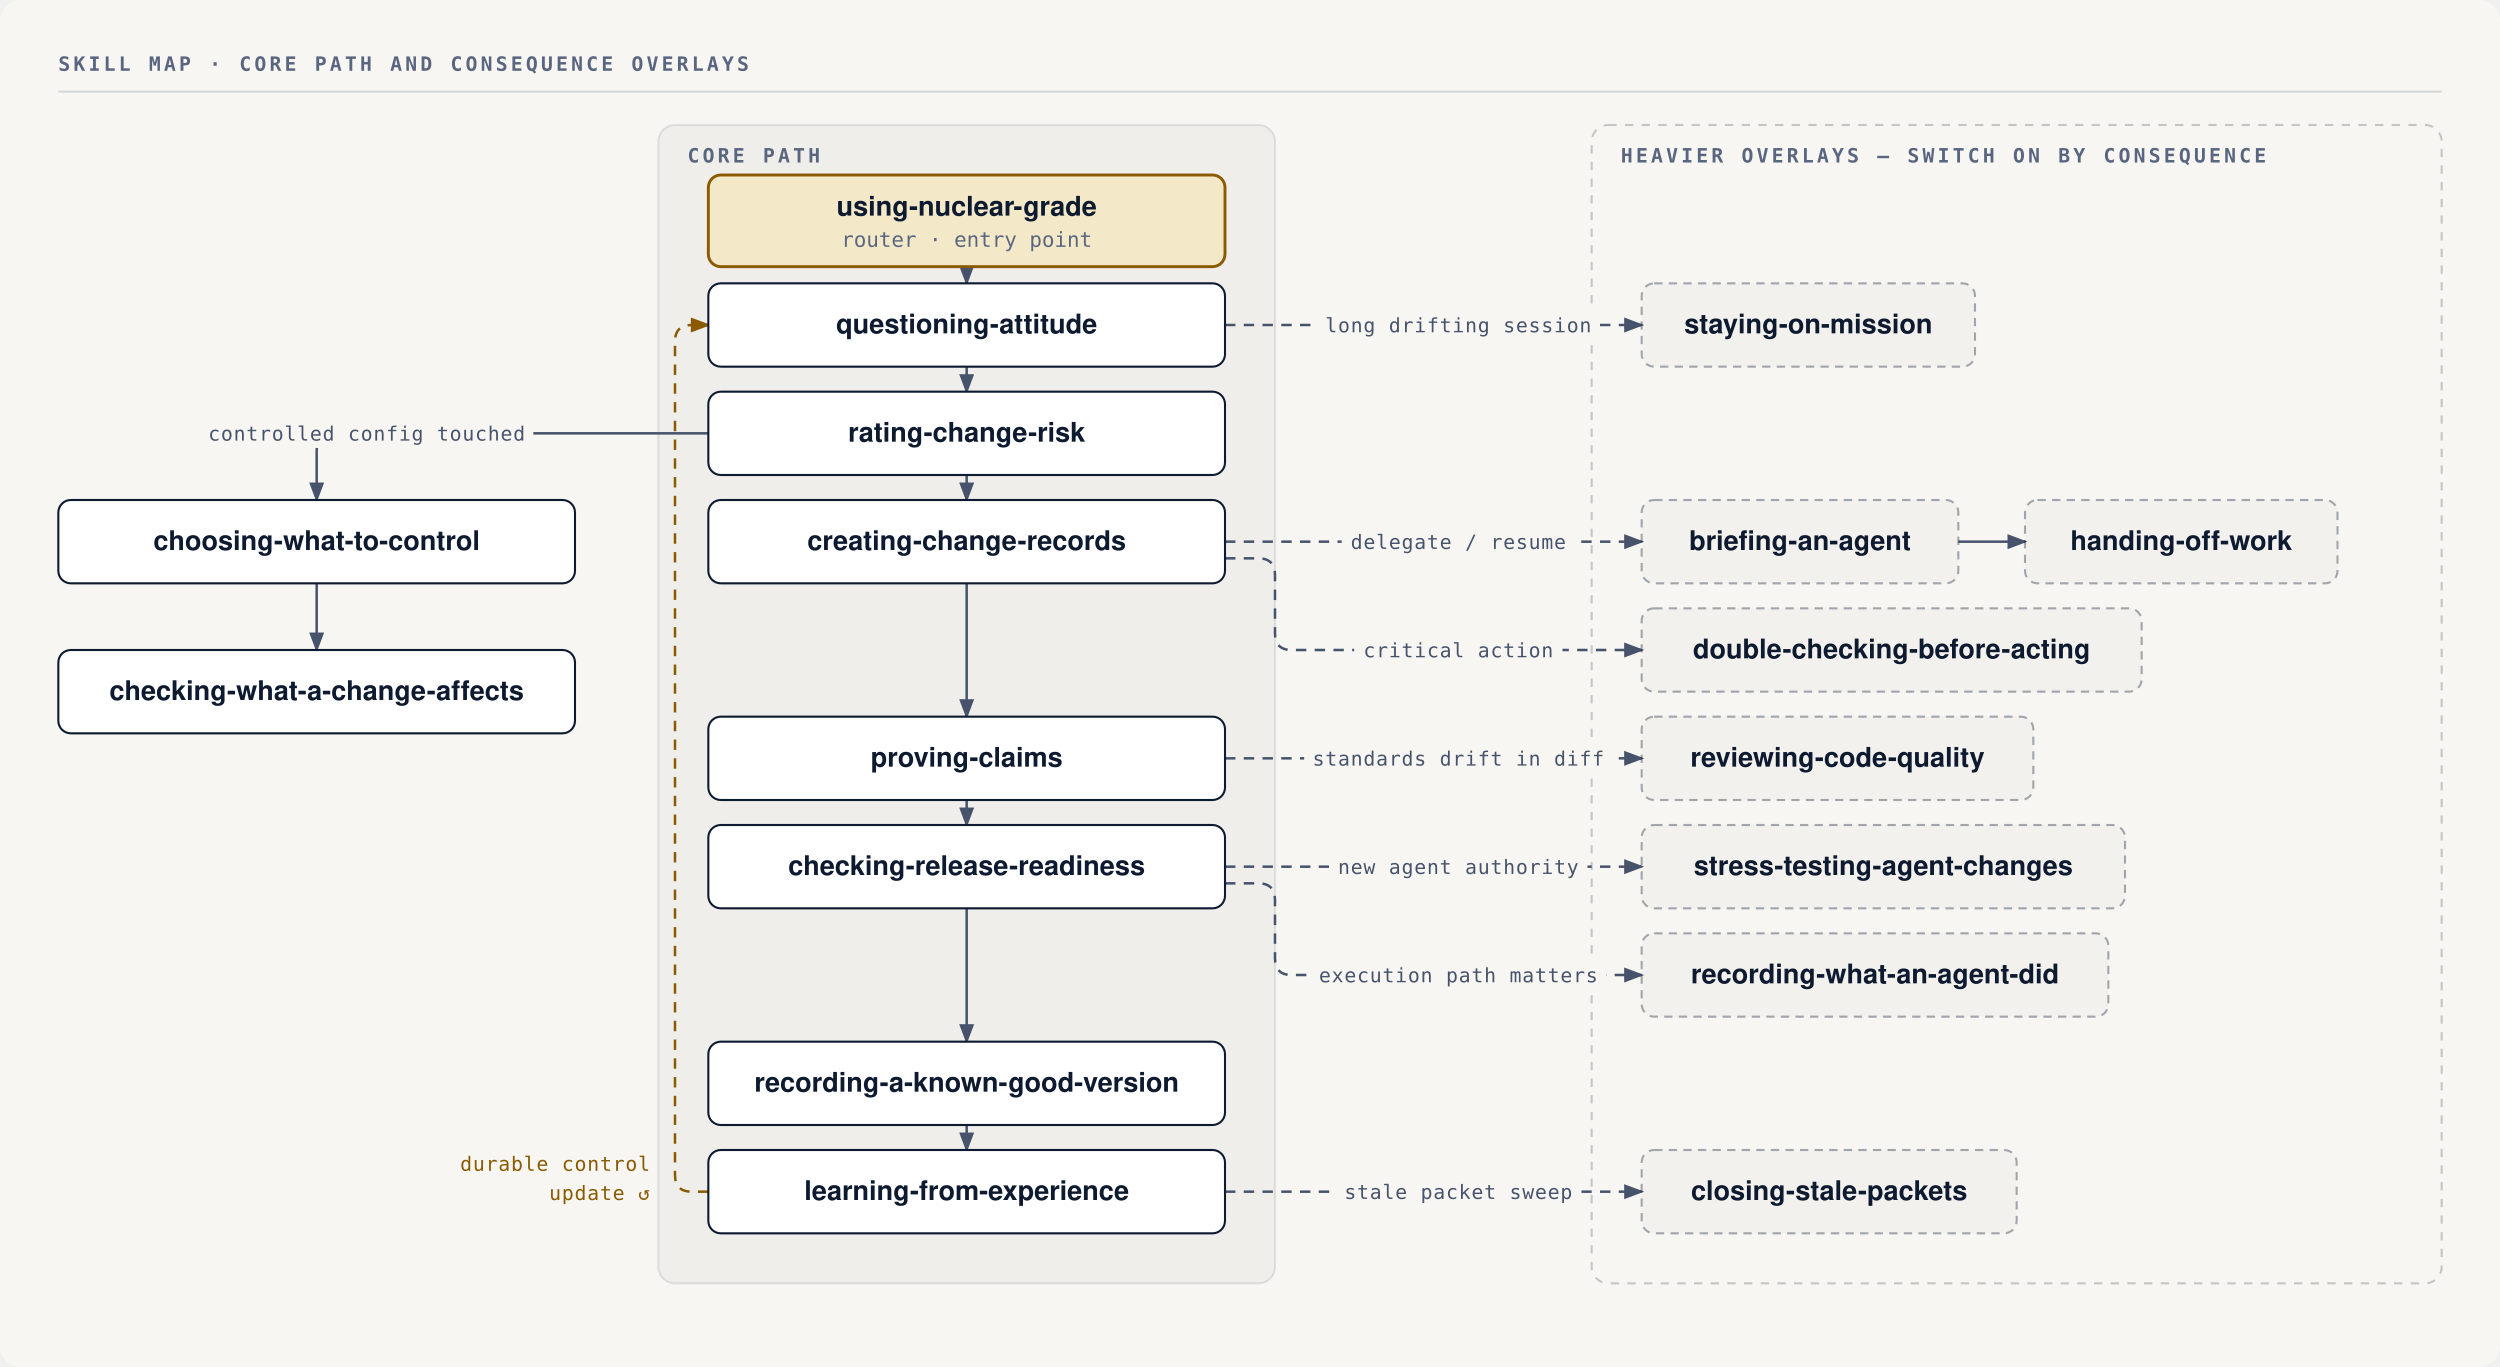
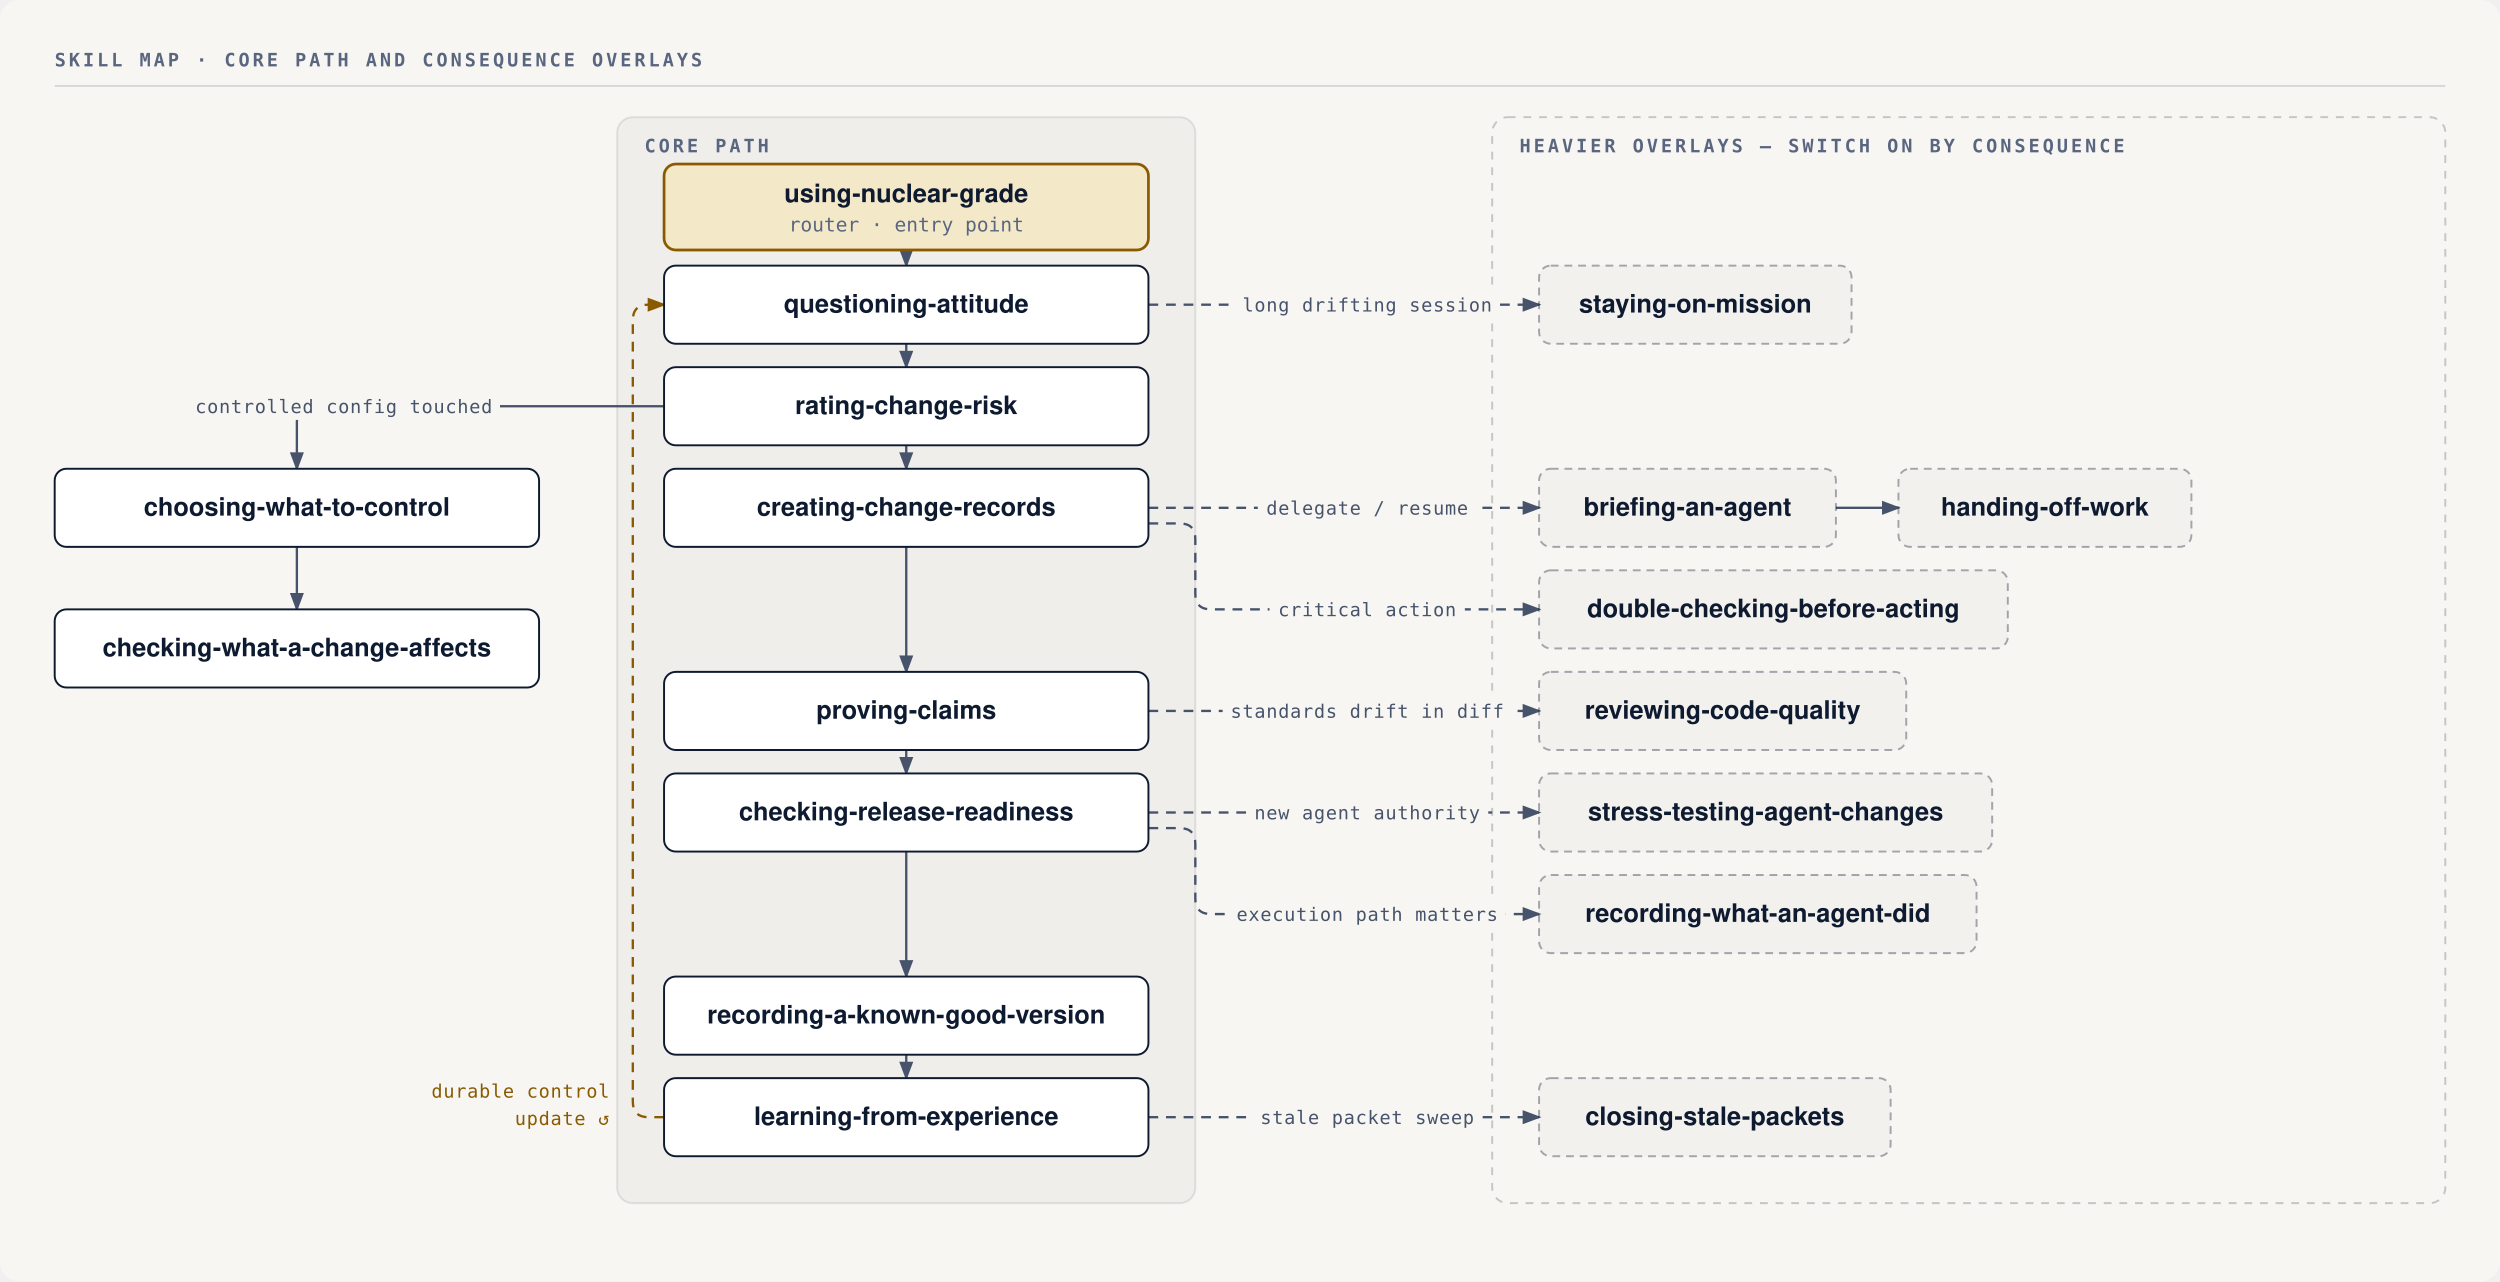
- <svg xmlns="http://www.w3.org/2000/svg" viewBox="0 0 1200 656" width="1200" height="656" role="img" aria-labelledby="t d">
+ <svg xmlns="http://www.w3.org/2000/svg" viewBox="0 0 1280 656" width="1280" height="656" role="img" aria-labelledby="t d">
  <style>
.bg{fill:#F7F6F2} .ink{fill:#0E1A30} .muted{fill:#46536B} .soft{fill:#5A6680}
.acc{fill:#8A5A00} .lnk{fill:#2F4F94}
.n-step{fill:#FFFFFF;stroke:#0E1A30} .n-store{fill:rgba(14,26,48,0.05);stroke:#46536B}
.n-focal{fill:rgba(255,210,77,0.22);stroke:#8A5A00} .n-ext{fill:rgba(14,26,48,0.03);stroke:rgba(14,26,48,0.32)}
.n-opt{fill:rgba(14,26,48,0.02);stroke:rgba(14,26,48,0.36);stroke-dasharray:4 3}
.n-indep{fill:rgba(47,79,148,0.07);stroke:#2F4F94}
.grp{fill:none;stroke:rgba(14,26,48,0.22);stroke-dasharray:4 4}
.band{fill:rgba(14,26,48,0.035);stroke:rgba(14,26,48,0.10)}
.ln{fill:none;stroke:#46536B} .ln-acc{fill:none;stroke:#8A5A00} .ln-lnk{fill:none;stroke:#2F4F94}
.life{stroke:rgba(14,26,48,0.25);stroke-dasharray:3 4}
.mask{fill:#F7F6F2} .rule{stroke:rgba(14,26,48,0.14)}
.name{font-family:system-ui, -apple-system, 'Segoe UI', Helvetica, Arial, sans-serif;font-size:13px;font-weight:600}
+ .nm{font-family:system-ui, -apple-system, 'Segoe UI', Helvetica, Arial, sans-serif;font-size:12px;font-weight:600}
.sub{font-family:ui-monospace, SFMono-Regular, Menlo, Consolas, monospace;font-size:10px}
.eye{font-family:ui-monospace, SFMono-Regular, Menlo, Consolas, monospace;font-size:9.5px;font-weight:600;letter-spacing:0.16em}
.lbl{font-family:ui-monospace, SFMono-Regular, Menlo, Consolas, monospace;font-size:9.5px;letter-spacing:0.04em}
.ttl{font-family:'Iowan Old Style', Georgia, 'Times New Roman', serif;font-size:22px}
.call{font-family:'Iowan Old Style', Georgia, 'Times New Roman', serif;font-style:italic;font-size:14px}
@media (prefers-color-scheme: dark){
.bg{fill:#0E1A30} .ink{fill:#F4F7FC} .muted{fill:#B3C2DA} .soft{fill:#9DB0CE}
.acc{fill:#FFD24D} .lnk{fill:#8FB0E6}
.n-step{fill:#16263F;stroke:#D7E0EE} .n-store{fill:rgba(244,247,252,0.05);stroke:#9DB0CE}
.n-focal{fill:rgba(255,210,77,0.14);stroke:#FFD24D} .n-ext{fill:rgba(244,247,252,0.03);stroke:rgba(244,247,252,0.34)}
.n-opt{fill:rgba(244,247,252,0.02);stroke:rgba(244,247,252,0.40)}
.n-indep{fill:rgba(143,176,230,0.10);stroke:#8FB0E6}
.grp{stroke:rgba(244,247,252,0.26)} .band{fill:rgba(244,247,252,0.035);stroke:rgba(244,247,252,0.10)}
.ln{stroke:#9DB0CE} .ln-acc{stroke:#FFD24D} .ln-lnk{stroke:#8FB0E6}
.life{stroke:rgba(244,247,252,0.28)} .mask{fill:#0E1A30} .rule{stroke:rgba(244,247,252,0.16)}
}
</style>
  <defs>
    <marker id="m-muted" markerWidth="8" markerHeight="6" refX="7" refY="3" orient="auto">
      <polygon class="muted" points="0 0, 8 3, 0 6" />
    </marker>
    <marker id="m-acc" markerWidth="8" markerHeight="6" refX="7" refY="3" orient="auto">
      <polygon class="acc" points="0 0, 8 3, 0 6" />
    </marker>
    <marker id="m-lnk" markerWidth="8" markerHeight="6" refX="7" refY="3" orient="auto">
      <polygon class="lnk" points="0 0, 8 3, 0 6" />
    </marker>
  </defs>
-   <rect class="bg" width="1200" height="656" rx="10" />
+   <rect class="bg" width="1280" height="656" rx="10" />
  <text x="28" y="34" class="eye soft">SKILL MAP · CORE PATH AND CONSEQUENCE OVERLAYS</text>
-   <line class="rule" x1="28" y1="44" x2="1172" y2="44" />
-   <rect class="grp" x="764" y="60" width="408" height="556" rx="8" />
+   <line class="rule" x1="28" y1="44" x2="1252" y2="44" />
+   <rect class="grp" x="764" y="60" width="488" height="556" rx="8" />
  <text x="778" y="78" class="eye soft" text-anchor="start">HEAVIER OVERLAYS — SWITCH ON BY CONSEQUENCE</text>
  <rect class="band" x="316" y="60" width="296" height="556" rx="8" />
  <text x="330" y="78" class="eye soft" text-anchor="start">CORE PATH</text>
  <path class="ln" stroke-width="1.2" d="M588,156.0 L788,156.0" stroke-dasharray="5 4" marker-end="url(#m-muted)" />
  <path class="ln" stroke-width="1.2" d="M588,260.0 L788,260.0" stroke-dasharray="5 4" marker-end="url(#m-muted)" />
  <path class="ln" stroke-width="1.2" d="M940,260.0 L972,260.0" marker-end="url(#m-muted)" />
  <path class="ln" stroke-width="1.2" d="M588,268.0 L604,268.0 Q612,268.0 612,276.0 L612,304 Q612,312 620,312 L788,312.0" stroke-dasharray="5 4" marker-end="url(#m-muted)" />
  <path class="ln" stroke-width="1.2" d="M588,364.0 L788,364.0" stroke-dasharray="5 4" marker-end="url(#m-muted)" />
  <path class="ln" stroke-width="1.2" d="M588,416.0 L788,416.0" stroke-dasharray="5 4" marker-end="url(#m-muted)" />
  <path class="ln" stroke-width="1.2" d="M588,424.0 L604,424.0 Q612,424.0 612,432.0 L612,460 Q612,468 620,468 L788,468.0" stroke-dasharray="5 4" marker-end="url(#m-muted)" />
  <path class="ln" stroke-width="1.2" d="M588,572.0 L788,572.0" stroke-dasharray="5 4" marker-end="url(#m-muted)" />
  <path class="ln" stroke-width="1.2" d="M464.0,128 L464.0,136" marker-end="url(#m-muted)" />
  <path class="ln" stroke-width="1.2" d="M464.0,176 L464.0,188" marker-end="url(#m-muted)" />
  <path class="ln" stroke-width="1.2" d="M464.0,228 L464.0,240" marker-end="url(#m-muted)" />
  <path class="ln" stroke-width="1.2" d="M464.0,280 L464.0,344" marker-end="url(#m-muted)" />
  <path class="ln" stroke-width="1.2" d="M464.0,384 L464.0,396" marker-end="url(#m-muted)" />
  <path class="ln" stroke-width="1.2" d="M464.0,436 L464.0,500" marker-end="url(#m-muted)" />
  <path class="ln" stroke-width="1.2" d="M464.0,540 L464.0,552" marker-end="url(#m-muted)" />
  <path class="ln" stroke-width="1.2" d="M340,208.0 L160.0,208.0 Q152.0,208.0 152.0,216.0 L152.0,240" marker-end="url(#m-muted)" />
  <path class="ln" stroke-width="1.2" d="M152.0,280 L152.0,312" marker-end="url(#m-muted)" />
  <path class="ln-acc" stroke-width="1.2" d="M340,572.0 L332,572.0 Q324,572.0 324,564.0 L324,164.0 Q324,156.0 332,156.0 L340,156.0" stroke-dasharray="5 4" marker-end="url(#m-acc)" />
  <rect class="n-focal" stroke-width="1.4" x="340" y="84" width="248" height="44" rx="6" />
  <text x="464.0" y="103.5" class="name ink" text-anchor="middle">using-nuclear-grade</text>
  <text x="464.0" y="118.5" class="sub soft" text-anchor="middle">router · entry point</text>
  <rect class="n-step" stroke-width="1" x="340" y="136" width="248" height="40" rx="6" />
  <text x="464.0" y="160.0" class="name ink" text-anchor="middle">questioning-attitude</text>
  <rect class="n-opt" stroke-width="1" x="788" y="136" width="160" height="40" rx="6" />
  <text x="868.0" y="160.0" class="name ink" text-anchor="middle">staying-on-mission</text>
  <rect class="n-step" stroke-width="1" x="340" y="188" width="248" height="40" rx="6" />
  <text x="464.0" y="212.0" class="name ink" text-anchor="middle">rating-change-risk</text>
  <rect class="n-step" stroke-width="1" x="340" y="240" width="248" height="40" rx="6" />
  <text x="464.0" y="264.0" class="name ink" text-anchor="middle">creating-change-records</text>
  <rect class="n-opt" stroke-width="1" x="788" y="240" width="152" height="40" rx="6" />
  <text x="864.0" y="264.0" class="name ink" text-anchor="middle">briefing-an-agent</text>
  <rect class="n-opt" stroke-width="1" x="972" y="240" width="150" height="40" rx="6" />
  <text x="1047.0" y="264.0" class="name ink" text-anchor="middle">handing-off-work</text>
  <rect class="n-opt" stroke-width="1" x="788" y="292" width="240" height="40" rx="6" />
  <text x="908.0" y="316.0" class="name ink" text-anchor="middle">double-checking-before-acting</text>
  <rect class="n-step" stroke-width="1" x="340" y="344" width="248" height="40" rx="6" />
  <text x="464.0" y="368.0" class="name ink" text-anchor="middle">proving-claims</text>
  <rect class="n-opt" stroke-width="1" x="788" y="344" width="188" height="40" rx="6" />
  <text x="882.0" y="368.0" class="name ink" text-anchor="middle">reviewing-code-quality</text>
  <rect class="n-step" stroke-width="1" x="340" y="396" width="248" height="40" rx="6" />
  <text x="464.0" y="420.0" class="name ink" text-anchor="middle">checking-release-readiness</text>
  <rect class="n-opt" stroke-width="1" x="788" y="396" width="232" height="40" rx="6" />
  <text x="904.0" y="420.0" class="name ink" text-anchor="middle">stress-testing-agent-changes</text>
  <rect class="n-opt" stroke-width="1" x="788" y="448" width="224" height="40" rx="6" />
  <text x="900.0" y="472.0" class="name ink" text-anchor="middle">recording-what-an-agent-did</text>
  <rect class="n-step" stroke-width="1" x="340" y="500" width="248" height="40" rx="6" />
  <text x="464.0" y="524.0" class="name ink" text-anchor="middle">recording-a-known-good-version</text>
  <rect class="n-step" stroke-width="1" x="340" y="552" width="248" height="40" rx="6" />
  <text x="464.0" y="576.0" class="name ink" text-anchor="middle">learning-from-experience</text>
  <rect class="n-opt" stroke-width="1" x="788" y="552" width="180" height="40" rx="6" />
  <text x="878.0" y="576.0" class="name ink" text-anchor="middle">closing-stale-packets</text>
  <rect class="n-step" stroke-width="1" x="28" y="240" width="248" height="40" rx="6" />
  <text x="152.0" y="264.0" class="name ink" text-anchor="middle">choosing-what-to-control</text>
  <rect class="n-step" stroke-width="1" x="28" y="312" width="248" height="40" rx="6" />
  <text x="152.0" y="336.0" class="name ink" text-anchor="middle">checking-what-a-change-affects</text>
  <rect class="mask" x="632.0" y="148" width="136.0" height="15" rx="2" />
  <text x="700.0" y="159.5" class="lbl muted" text-anchor="middle">long drifting session</text>
  <rect class="mask" x="644.0" y="252" width="112.0" height="15" rx="2" />
  <text x="700.0" y="263.5" class="lbl muted" text-anchor="middle">delegate / resume</text>
  <rect class="mask" x="650.0" y="304" width="100.0" height="15" rx="2" />
  <text x="700.0" y="315.5" class="lbl muted" text-anchor="middle">critical action</text>
  <rect class="mask" x="626.0" y="356" width="148.0" height="15" rx="2" />
  <text x="700.0" y="367.5" class="lbl muted" text-anchor="middle">standards drift in diff</text>
  <rect class="mask" x="638.0" y="408" width="124.0" height="15" rx="2" />
  <text x="700.0" y="419.5" class="lbl muted" text-anchor="middle">new agent authority</text>
  <rect class="mask" x="629.0" y="460" width="142.0" height="15" rx="2" />
  <text x="700.0" y="471.5" class="lbl muted" text-anchor="middle">execution path matters</text>
  <rect class="mask" x="641.0" y="564" width="118.0" height="15" rx="2" />
  <text x="700.0" y="575.5" class="lbl muted" text-anchor="middle">stale packet sweep</text>
  <rect class="mask" x="96.0" y="200.0" width="160.0" height="15" rx="2" />
  <text x="176.0" y="211.5" class="lbl muted" text-anchor="middle">controlled config touched</text>
  <text x="312" y="562.0" class="lbl acc" text-anchor="end">durable control</text>
  <text x="312" y="576.0" class="lbl acc" text-anchor="end">update ↺</text>
</svg>
